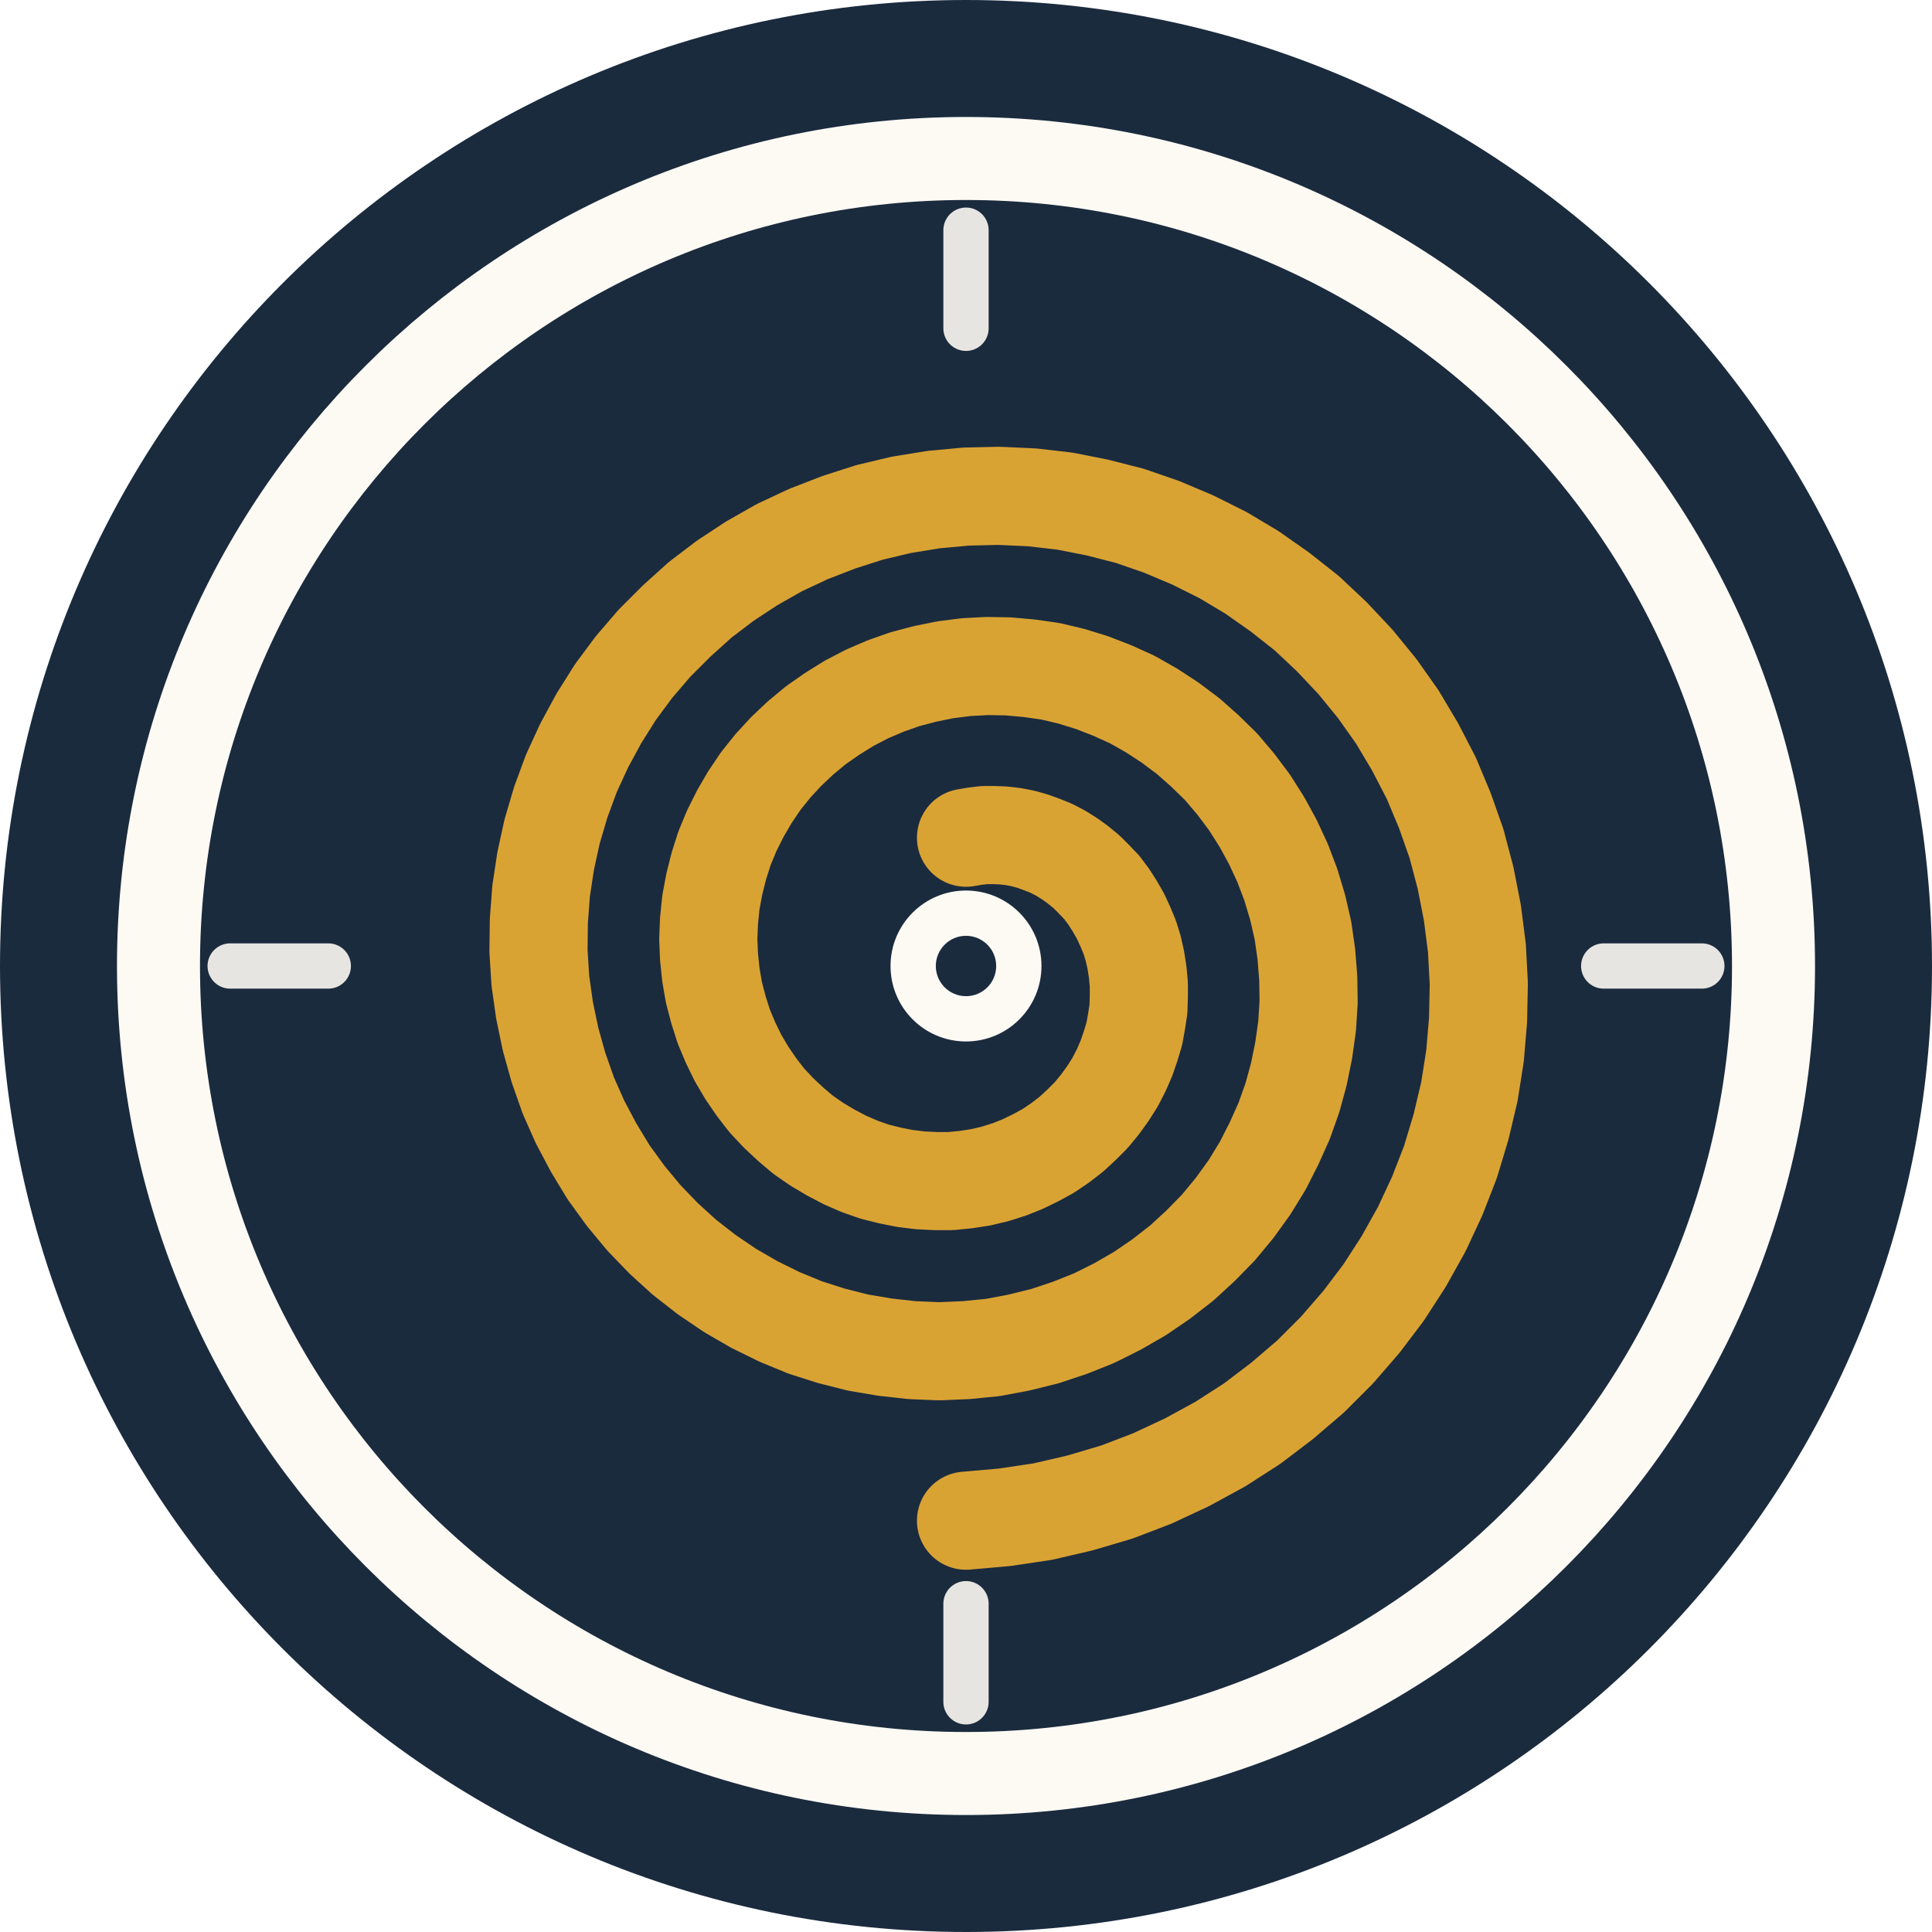
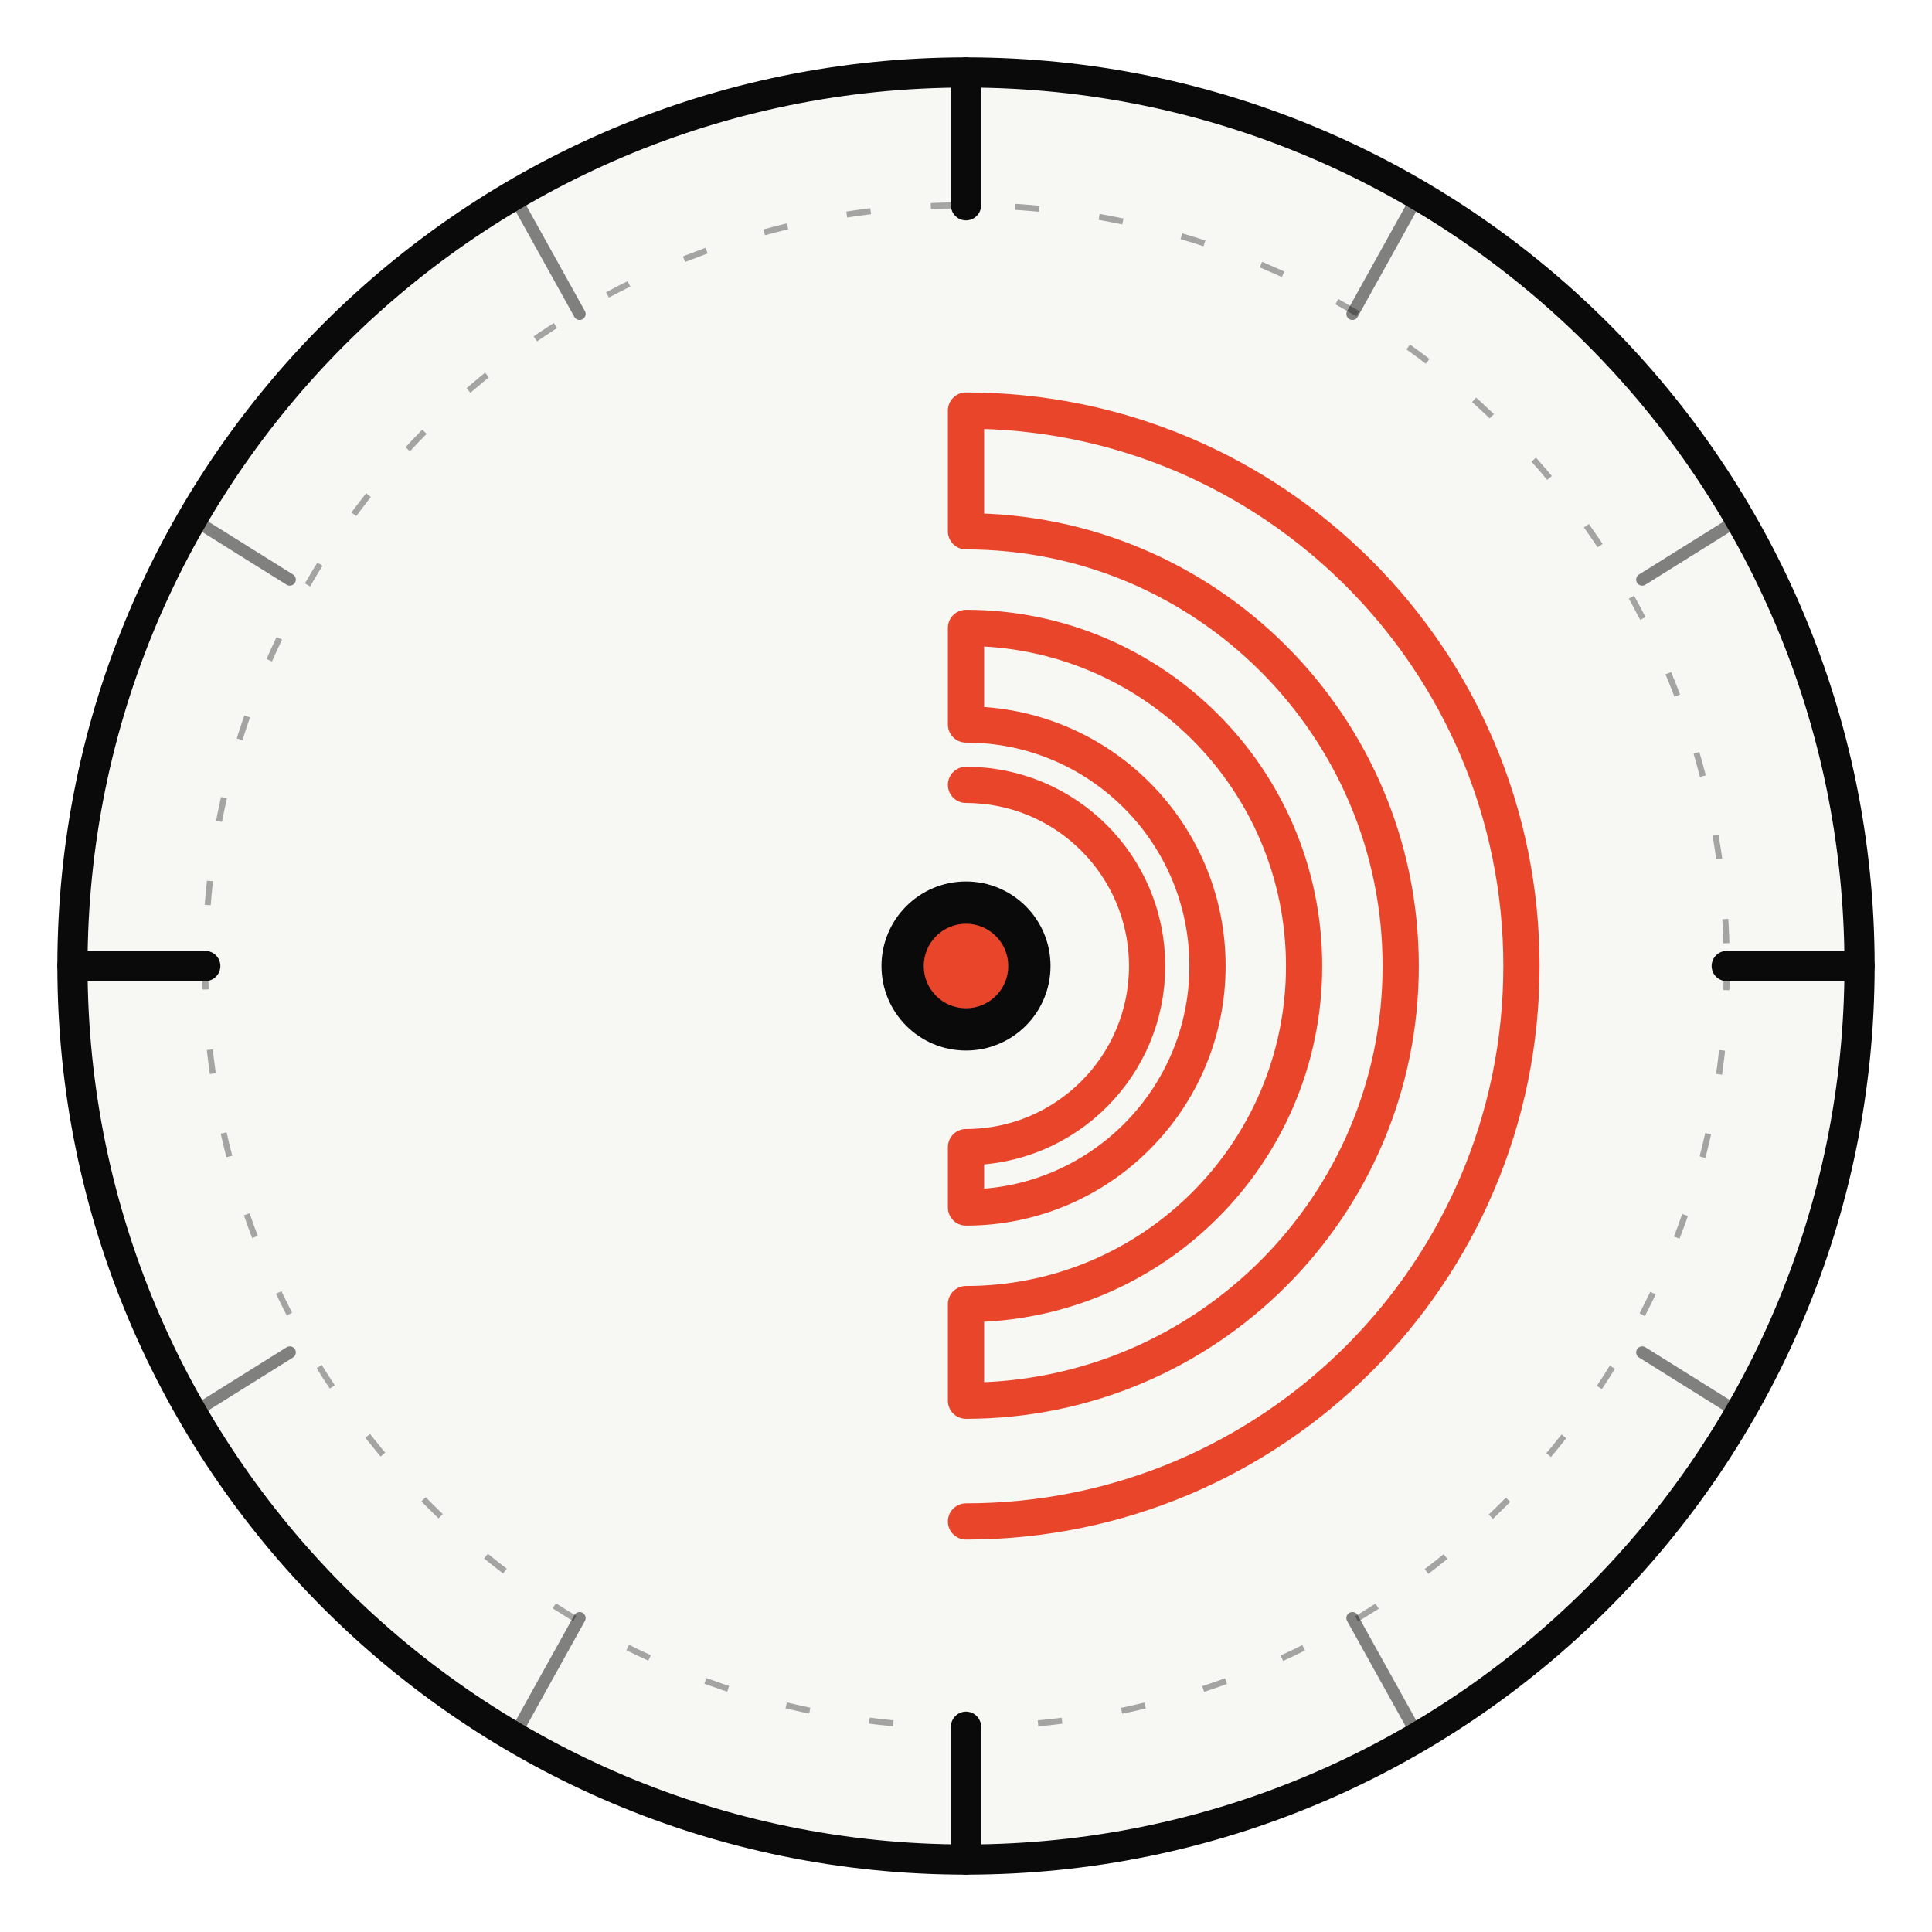
- <svg xmlns="http://www.w3.org/2000/svg" width="160" height="160" viewBox="0 0 512 512" role="img" aria-label="Mainspring">
-   <circle cx="256.0" cy="256.0" r="256.0" fill="#1B2B3E" />
-   <circle cx="256.0" cy="256.0" r="214.0" fill="none" stroke="#FDFAF4" stroke-width="22.0" />
-   <line x1="256.0" y1="61.0" x2="256.0" y2="87.0" stroke="#FDFAF4" stroke-width="12.0" stroke-linecap="round" opacity="0.9" />
-   <line x1="451.0" y1="256.0" x2="425.0" y2="256.0" stroke="#FDFAF4" stroke-width="12.0" stroke-linecap="round" opacity="0.9" />
-   <line x1="256.0" y1="451.0" x2="256.0" y2="425.0" stroke="#FDFAF4" stroke-width="12.0" stroke-linecap="round" opacity="0.9" />
-   <line x1="61.0" y1="256.0" x2="87.0" y2="256.0" stroke="#FDFAF4" stroke-width="12.0" stroke-linecap="round" opacity="0.9" />
-   <path d="M256.0 222.0 L258.4 221.6 L260.9 221.3 L263.4 221.3 L265.9 221.4 L268.5 221.7 L271.1 222.2 L273.6 222.9 L276.1 223.8 L278.6 224.8 L281.1 226.1 L283.5 227.6 L285.7 229.2 L287.9 231.0 L290.0 233.1 L292.0 235.2 L293.8 237.6 L295.4 240.1 L296.9 242.7 L298.2 245.5 L299.4 248.4 L300.3 251.3 L301.0 254.4 L301.5 257.6 L301.8 260.8 L301.8 264.1 L301.7 267.4 L301.2 270.7 L300.6 274.0 L299.6 277.3 L298.5 280.5 L297.1 283.7 L295.5 286.8 L293.6 289.8 L291.5 292.7 L289.2 295.5 L286.6 298.1 L283.9 300.6 L280.9 302.9 L277.8 305.0 L274.5 306.8 L271.0 308.5 L267.5 309.9 L263.7 311.1 L259.9 312.0 L256.0 312.6 L252.0 313.0 L248.0 313.0 L243.9 312.8 L239.8 312.3 L235.8 311.5 L231.8 310.5 L227.8 309.1 L223.9 307.4 L220.1 305.4 L216.4 303.2 L212.8 300.7 L209.5 297.9 L206.3 294.9 L203.2 291.6 L200.5 288.1 L197.9 284.3 L195.6 280.4 L193.6 276.3 L191.8 272.0 L190.4 267.6 L189.2 263.0 L188.4 258.4 L187.9 253.6 L187.7 248.8 L187.9 244.0 L188.4 239.1 L189.3 234.3 L190.5 229.5 L192.0 224.8 L193.9 220.2 L196.2 215.6 L198.7 211.3 L201.6 207.0 L204.8 203.0 L208.3 199.2 L212.1 195.6 L216.2 192.2 L220.5 189.2 L225.0 186.4 L229.8 183.9 L234.7 181.8 L239.8 180.0 L245.1 178.6 L250.5 177.5 L256.0 176.8 L261.6 176.5 L267.2 176.6 L272.8 177.1 L278.4 177.9 L283.9 179.2 L289.4 180.9 L294.8 183.0 L300.1 185.4 L305.2 188.3 L310.1 191.5 L314.9 195.1 L319.3 199.0 L323.6 203.2 L327.5 207.8 L331.1 212.6 L334.4 217.8 L337.3 223.1 L339.9 228.7 L342.1 234.5 L343.9 240.5 L345.3 246.6 L346.2 252.9 L346.7 259.2 L346.8 265.5 L346.4 271.9 L345.5 278.3 L344.2 284.7 L342.5 290.9 L340.3 297.1 L337.6 303.1 L334.6 309.0 L331.1 314.7 L327.2 320.1 L322.9 325.3 L318.2 330.1 L313.2 334.7 L307.8 338.9 L302.1 342.8 L296.2 346.2 L290.0 349.3 L283.5 351.9 L276.9 354.1 L270.0 355.8 L263.1 357.1 L256.0 357.8 L248.9 358.1 L241.7 357.8 L234.5 357.0 L227.4 355.8 L220.3 354.0 L213.4 351.8 L206.6 349.0 L199.9 345.7 L193.5 342.0 L187.3 337.8 L181.4 333.2 L175.9 328.2 L170.6 322.7 L165.8 316.9 L161.3 310.7 L157.3 304.1 L153.7 297.3 L150.6 290.3 L148.0 282.9 L145.9 275.4 L144.3 267.7 L143.2 259.9 L142.7 252.0 L142.8 244.1 L143.4 236.1 L144.6 228.2 L146.3 220.4 L148.6 212.6 L151.4 205.0 L154.8 197.6 L158.7 190.4 L163.1 183.4 L168.0 176.8 L173.4 170.5 L179.3 164.6 L185.5 159.0 L192.2 153.9 L199.2 149.3 L206.6 145.1 L214.3 141.5 L222.3 138.4 L230.4 135.8 L238.8 133.8 L247.4 132.4 L256.0 131.6 L264.7 131.4 L273.5 131.8 L282.2 132.8 L290.8 134.5 L299.4 136.7 L307.8 139.6 L316.1 143.1 L324.1 147.1 L331.8 151.7 L339.2 156.9 L346.3 162.5 L352.9 168.7 L359.2 175.4 L365.0 182.5 L370.3 190.0 L375.0 197.9 L379.3 206.2 L382.9 214.8 L386.0 223.6 L388.4 232.7 L390.2 241.9 L391.4 251.3 L391.9 260.7 L391.7 270.3 L390.9 279.8 L389.4 289.3 L387.2 298.6 L384.4 307.9 L380.9 316.9 L376.8 325.7 L372.0 334.3 L366.7 342.5 L360.8 350.3 L354.3 357.8 L347.3 364.8 L339.7 371.3 L331.8 377.3 L323.4 382.7 L314.6 387.5 L305.4 391.8 L296.0 395.4 L286.2 398.3 L276.3 400.6 L266.2 402.1 L256.0 403.0" fill="none" stroke="#D9A334" stroke-width="26.0" stroke-linecap="round" stroke-linejoin="round" />
-   <circle cx="256.0" cy="256.0" r="20.0" fill="#FDFAF4" />
-   <circle cx="256.0" cy="256.0" r="8.0" fill="#1B2B3E" />
+ <svg xmlns="http://www.w3.org/2000/svg" width="160" height="160" viewBox="38 25 160 160" role="img" aria-label="Mainspring">
+   <circle cx="118" cy="105" r="74" fill="#F7F7F4" />
+   <circle cx="118" cy="105" r="74" fill="none" stroke="#0A0A0A" stroke-width="2.5" />
+   <circle cx="118" cy="105" r="63" fill="none" stroke="#0A0A0A" stroke-width="0.5" stroke-dasharray="2,5" opacity="0.35" />
+   <line x1="118" y1="31" x2="118" y2="42" stroke="#0A0A0A" stroke-width="2.5" stroke-linecap="round" />
+   <line x1="181" y1="105" x2="192" y2="105" stroke="#0A0A0A" stroke-width="2.5" stroke-linecap="round" />
+   <line x1="118" y1="168" x2="118" y2="179" stroke="#0A0A0A" stroke-width="2.5" stroke-linecap="round" />
+   <line x1="44" y1="105" x2="55" y2="105" stroke="#0A0A0A" stroke-width="2.5" stroke-linecap="round" />
+   <line x1="155" y1="42" x2="150" y2="51" stroke="#0A0A0A" stroke-width="1" stroke-linecap="round" opacity="0.5" />
+   <line x1="182" y1="68" x2="174" y2="73" stroke="#0A0A0A" stroke-width="1" stroke-linecap="round" opacity="0.5" />
+   <line x1="182" y1="142" x2="174" y2="137" stroke="#0A0A0A" stroke-width="1" stroke-linecap="round" opacity="0.5" />
+   <line x1="155" y1="168" x2="150" y2="159" stroke="#0A0A0A" stroke-width="1" stroke-linecap="round" opacity="0.5" />
+   <line x1="81" y1="168" x2="86" y2="159" stroke="#0A0A0A" stroke-width="1" stroke-linecap="round" opacity="0.5" />
+   <line x1="54" y1="142" x2="62" y2="137" stroke="#0A0A0A" stroke-width="1" stroke-linecap="round" opacity="0.5" />
+   <line x1="54" y1="68" x2="62" y2="73" stroke="#0A0A0A" stroke-width="1" stroke-linecap="round" opacity="0.5" />
+   <line x1="81" y1="42" x2="86" y2="51" stroke="#0A0A0A" stroke-width="1" stroke-linecap="round" opacity="0.5" />
+   <path d="M 118 90 A 15 15 0 0 1 118 120 L 118 125 A 20 20 0 0 0 118 85 L 118 77 A 28 28 0 0 1 118 133 L 118 141 A 36 36 0 0 0 118 69 L 118 59 A 46 46 0 0 1 118 151" fill="none" stroke="#E8452A" stroke-width="3" stroke-linecap="round" stroke-linejoin="round" />
+   <circle cx="118" cy="105" r="7" fill="#0A0A0A" />
+   <circle cx="118" cy="105" r="3.5" fill="#E8452A" />
</svg>
